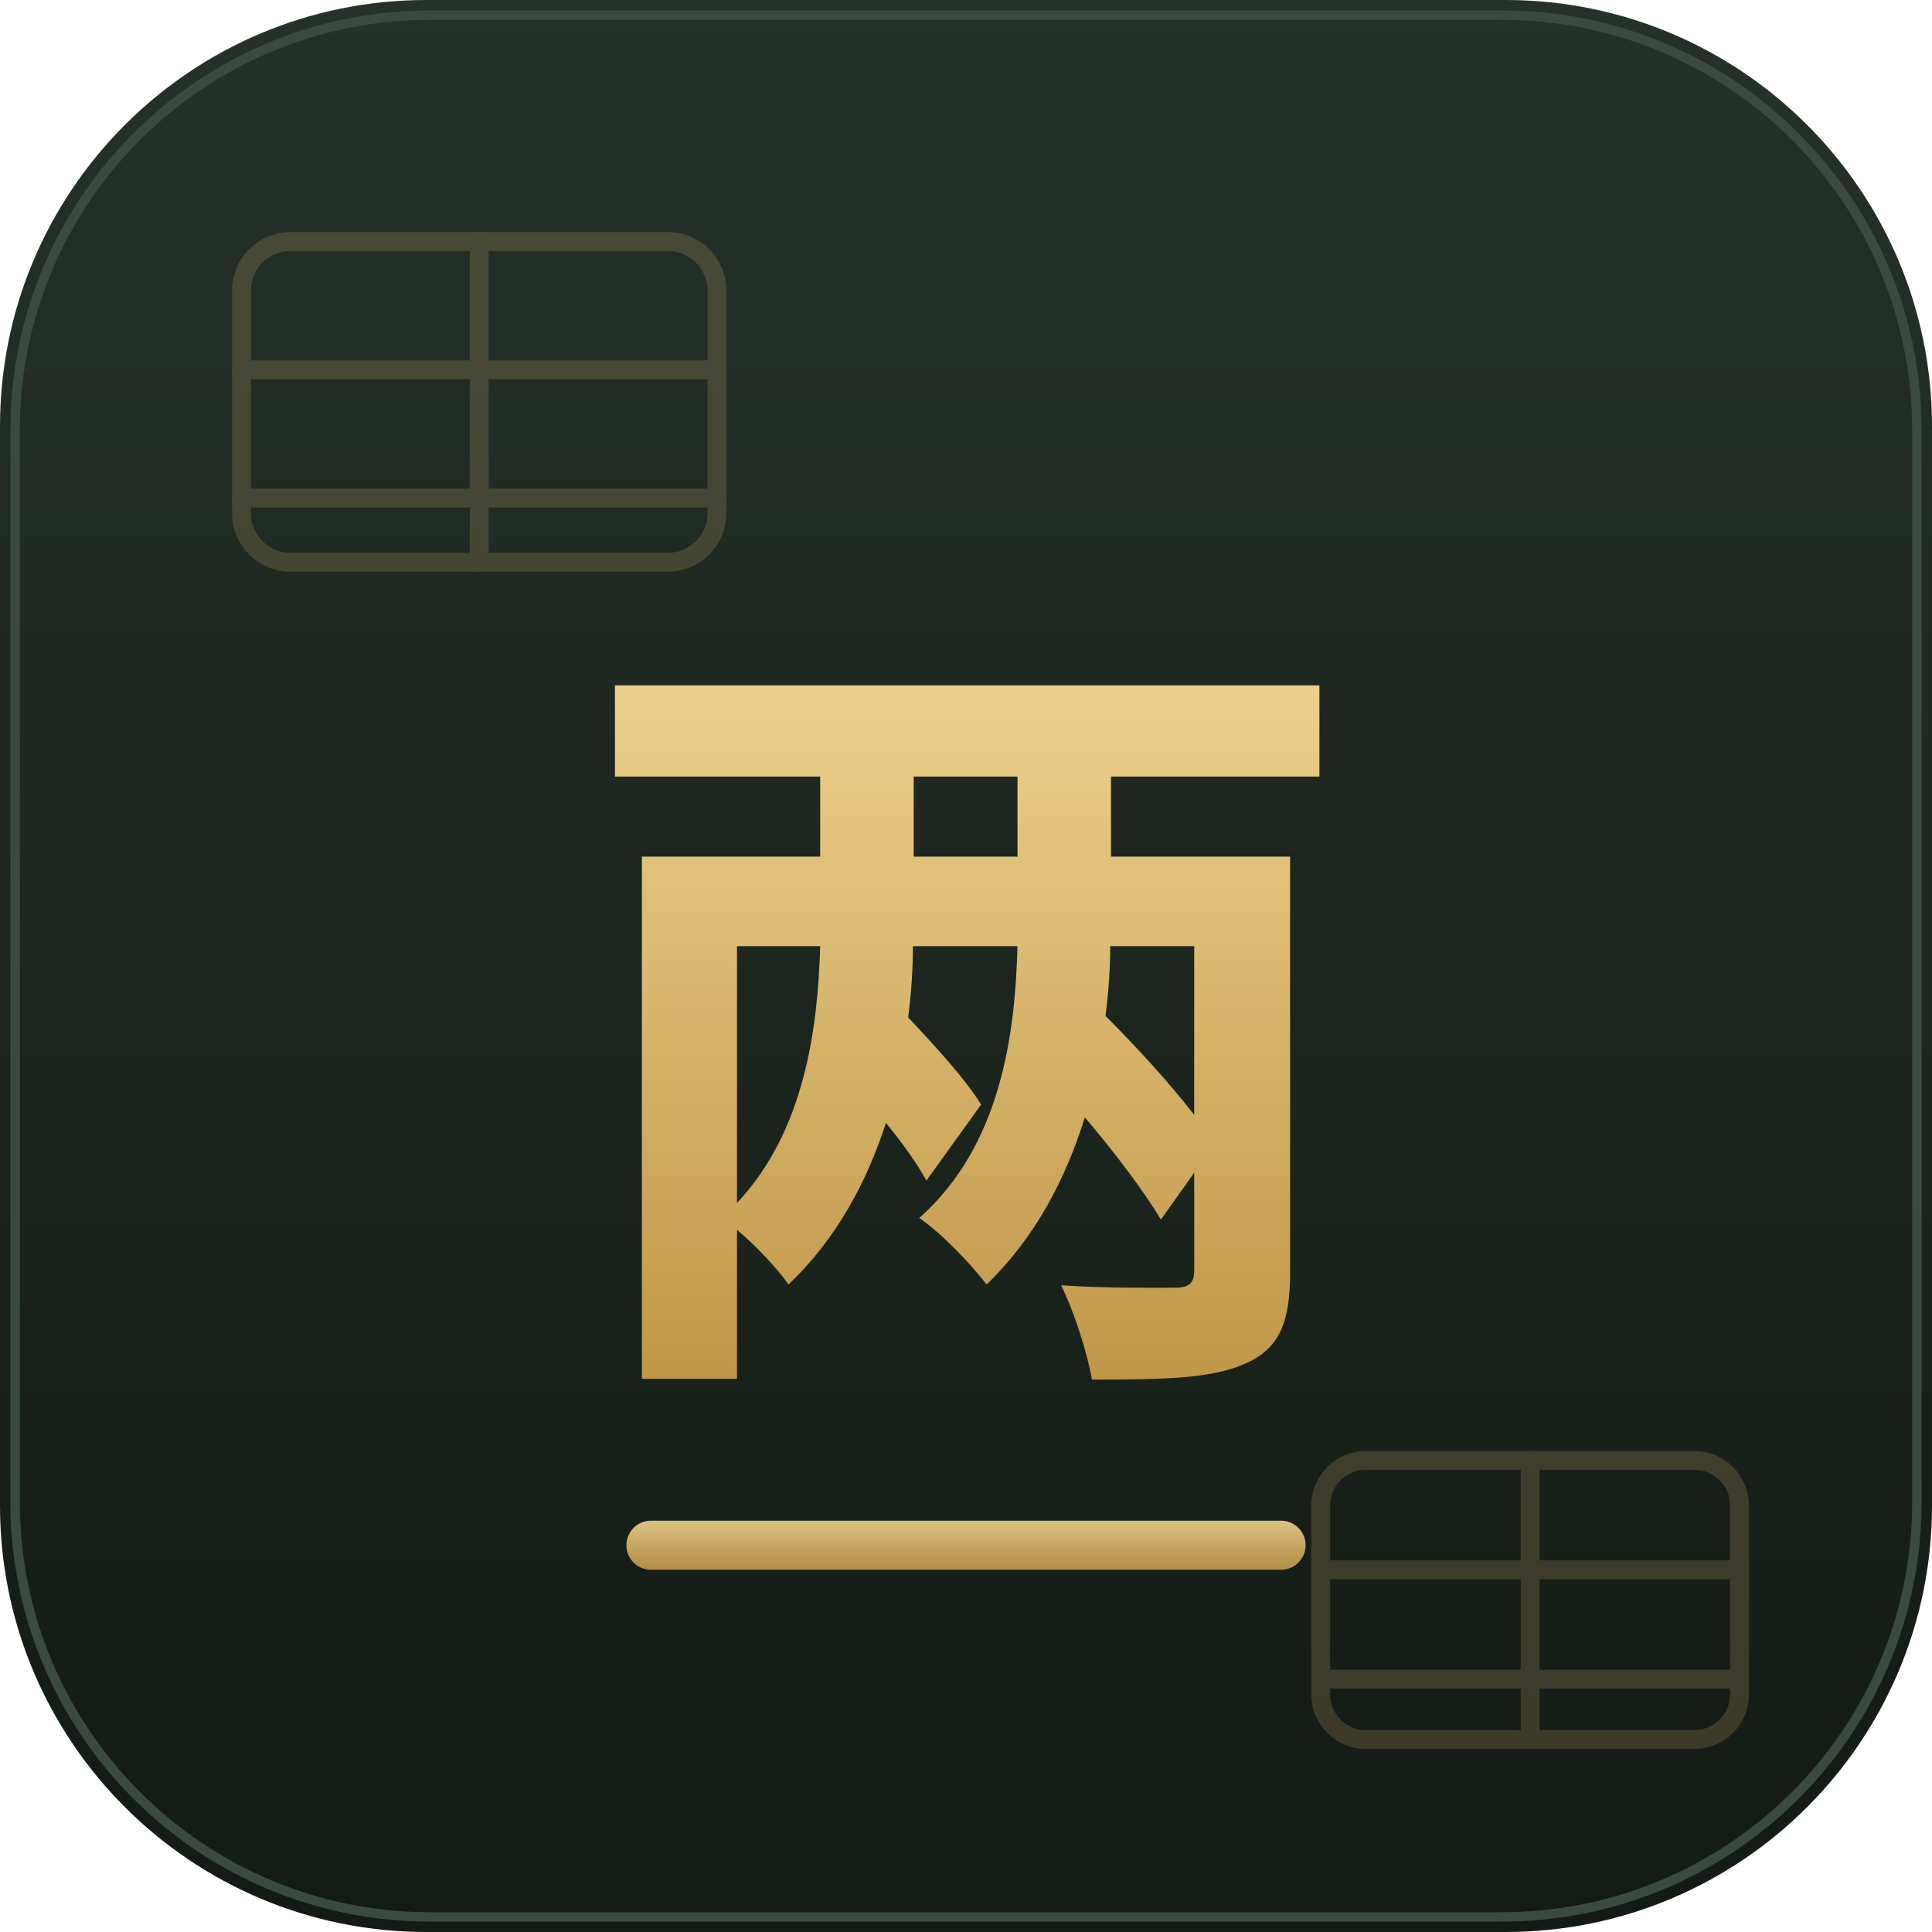
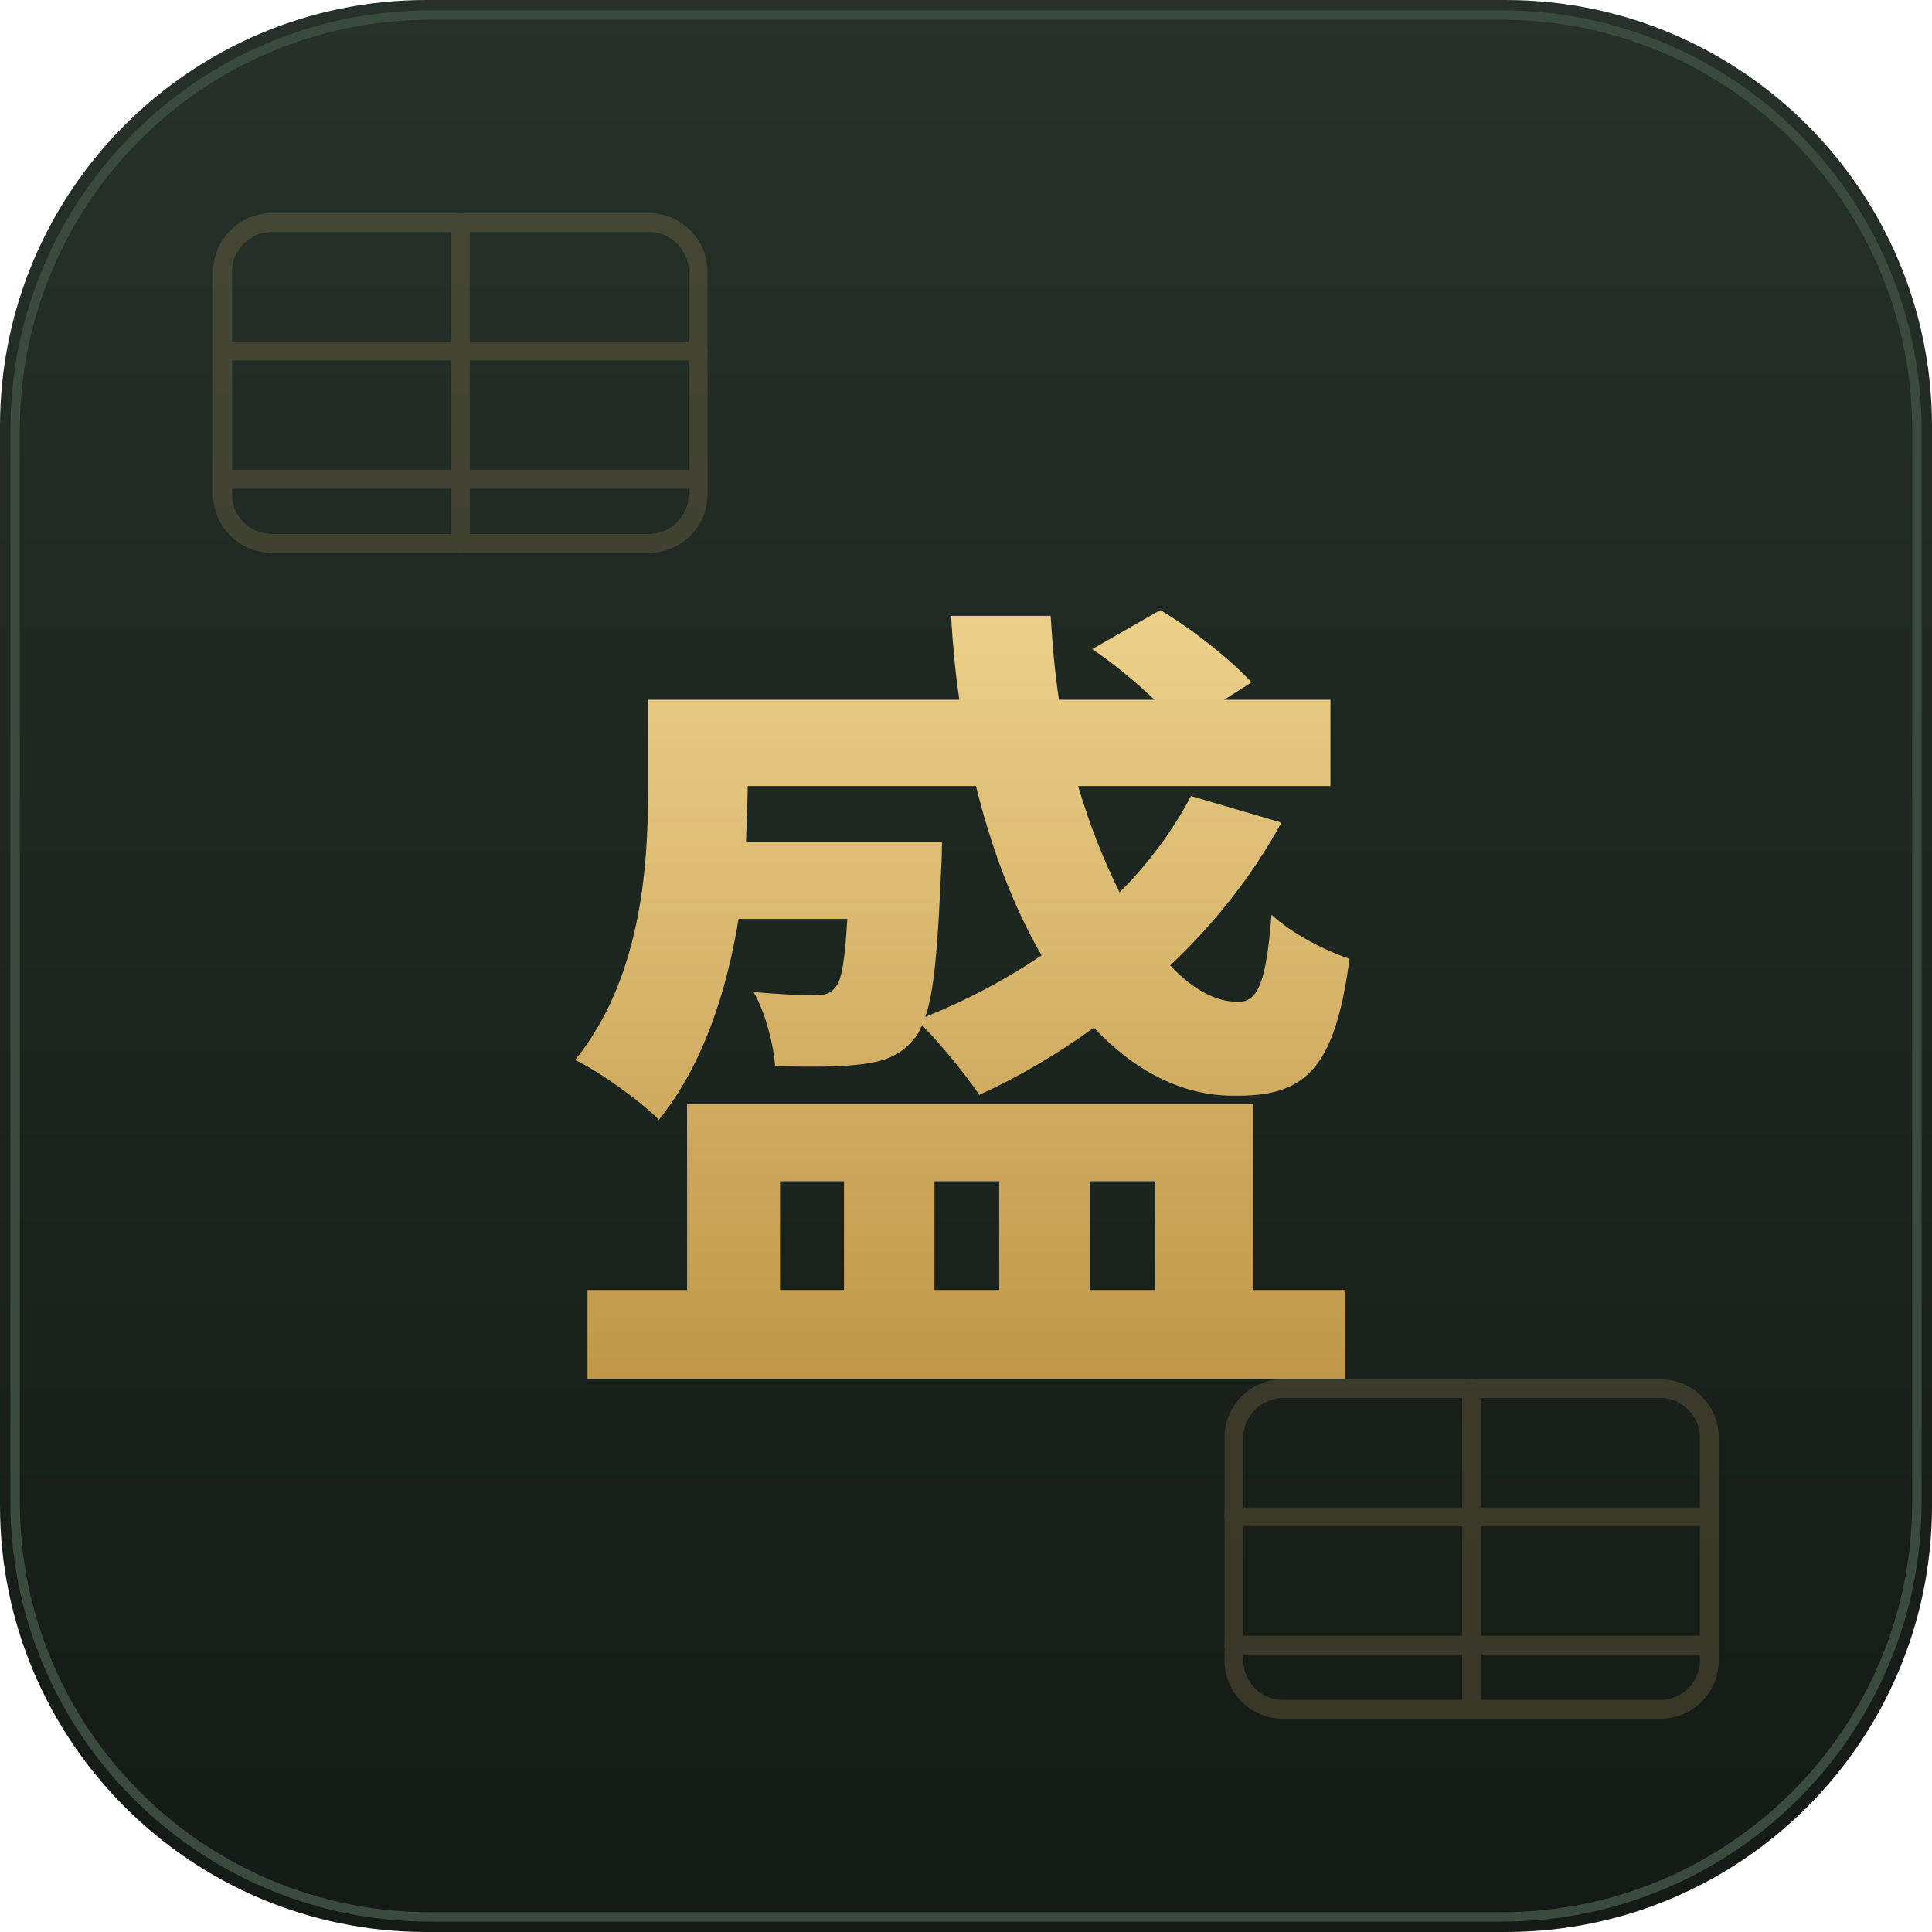
<svg xmlns="http://www.w3.org/2000/svg" width="1024" height="1024" viewBox="0 0 1024 1024">
  <defs>
    <linearGradient id="bg" x1="0" y1="0" x2="0" y2="1">
      <stop offset="0" stop-color="#253129" />
      <stop offset="1" stop-color="#141A15" />
    </linearGradient>
    <linearGradient id="gold" x1="0" y1="0" x2="0" y2="1">
      <stop offset="0" stop-color="#ECD08A" />
      <stop offset="1" stop-color="#C09749" />
    </linearGradient>
  </defs>
  <rect width="1024" height="1024" rx="226" fill="url(#bg)" />
  <rect x="8" y="8" width="1008" height="1008" rx="220" fill="none" stroke="#3B4A3E" stroke-width="5" />
-   <g stroke="#D7B46E" fill="none" stroke-width="10" opacity="0.20" stroke-linecap="round">
-     <rect x="128" y="128" width="252" height="170" rx="26" />
-     <line x1="128" y1="196" x2="380" y2="196" />
-     <line x1="128" y1="264" x2="380" y2="264" />
-     <line x1="254" y1="128" x2="254" y2="298" />
-     <rect x="700" y="774" width="222" height="148" rx="24" />
-     <line x1="700" y1="832" x2="922" y2="832" />
-     <line x1="700" y1="890" x2="922" y2="890" />
-     <line x1="811" y1="774" x2="811" y2="922" />
+   <g stroke="#D7B46E" fill="none" stroke-width="10" opacity="0.18" stroke-linecap="round">
+     <rect x="118" y="118" width="252" height="170" rx="26" />
+     <line x1="118" y1="186" x2="370" y2="186" />
+     <line x1="118" y1="254" x2="370" y2="254" />
+     <line x1="244" y1="118" x2="244" y2="288" />
+     <rect x="654" y="736" width="252" height="170" rx="26" />
+     <line x1="654" y1="804" x2="906" y2="804" />
+     <line x1="654" y1="872" x2="906" y2="872" />
+     <line x1="780" y1="736" x2="780" y2="906" />
  </g>
-   <text x="512" y="693" font-family="Songti SC, PingFang SC, STSong, serif" font-size="420" font-weight="700" fill="url(#gold)" text-anchor="middle">两</text>
-   <rect x="332" y="806" width="360" height="26" rx="13" fill="url(#gold)" opacity="0.92" />
+   <text x="512" y="700" font-family="Songti SC, PingFang SC, STSong, serif" font-size="440" font-weight="700" fill="url(#gold)" text-anchor="middle">盛</text>
</svg>
